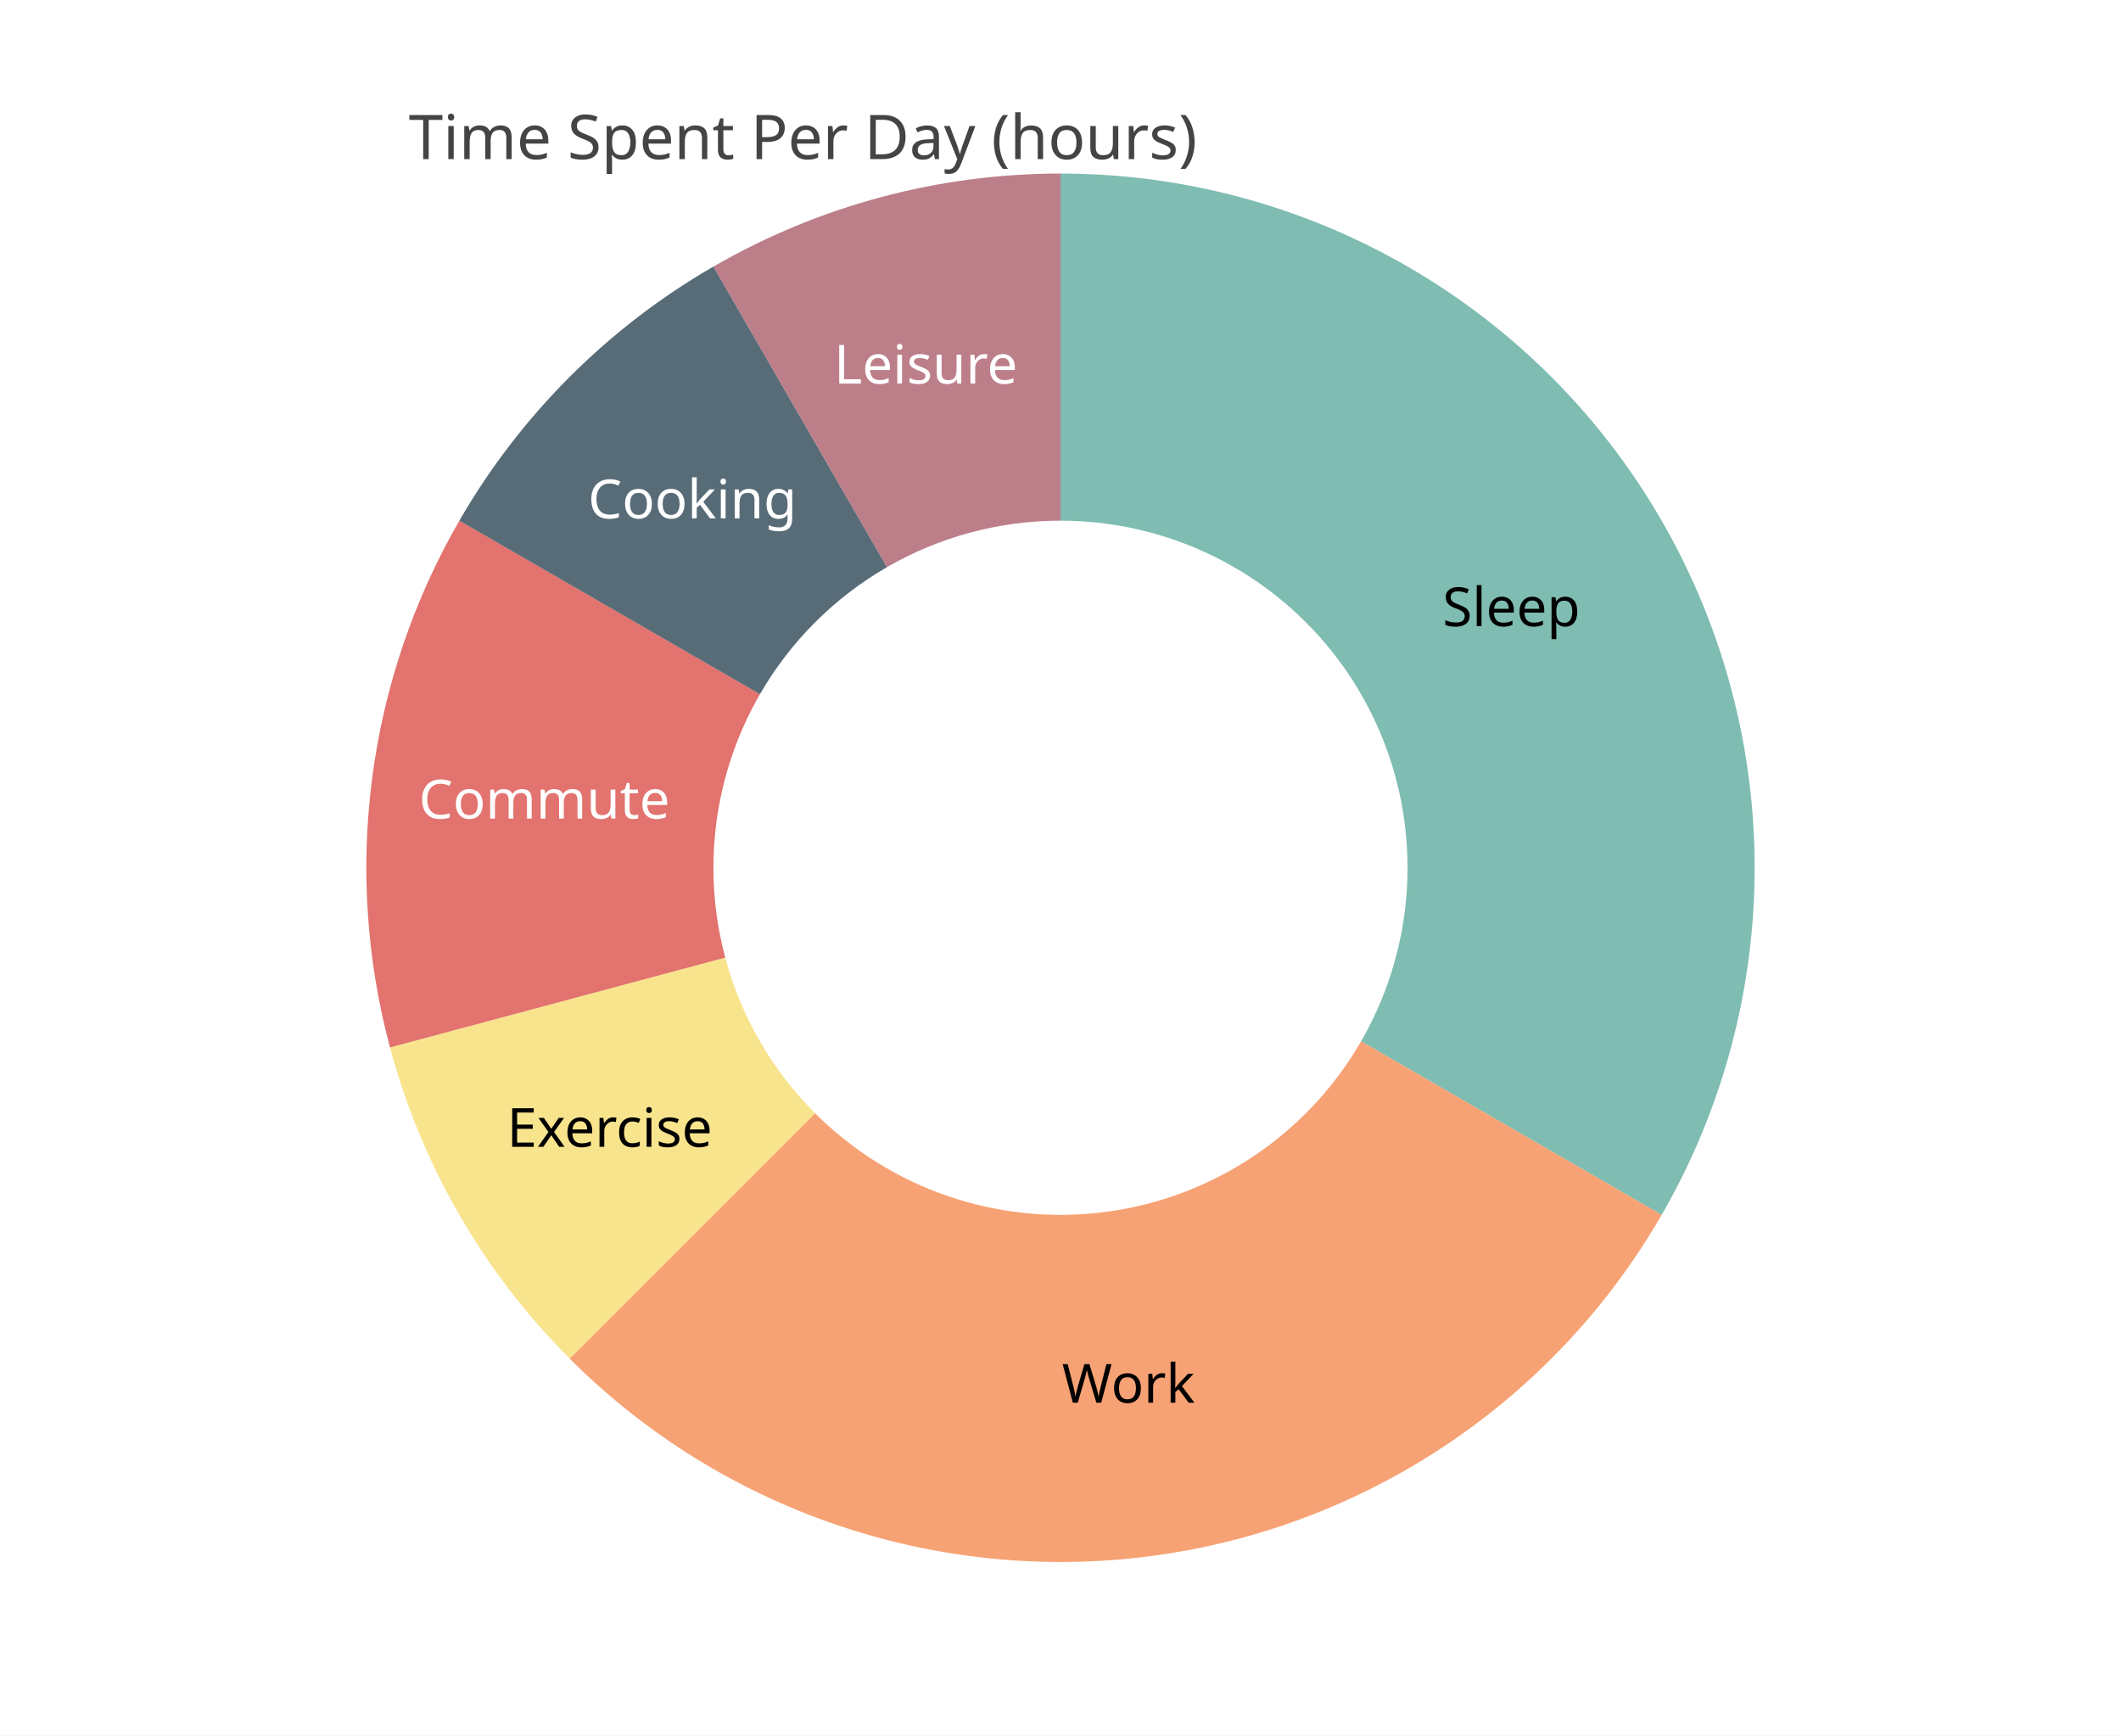
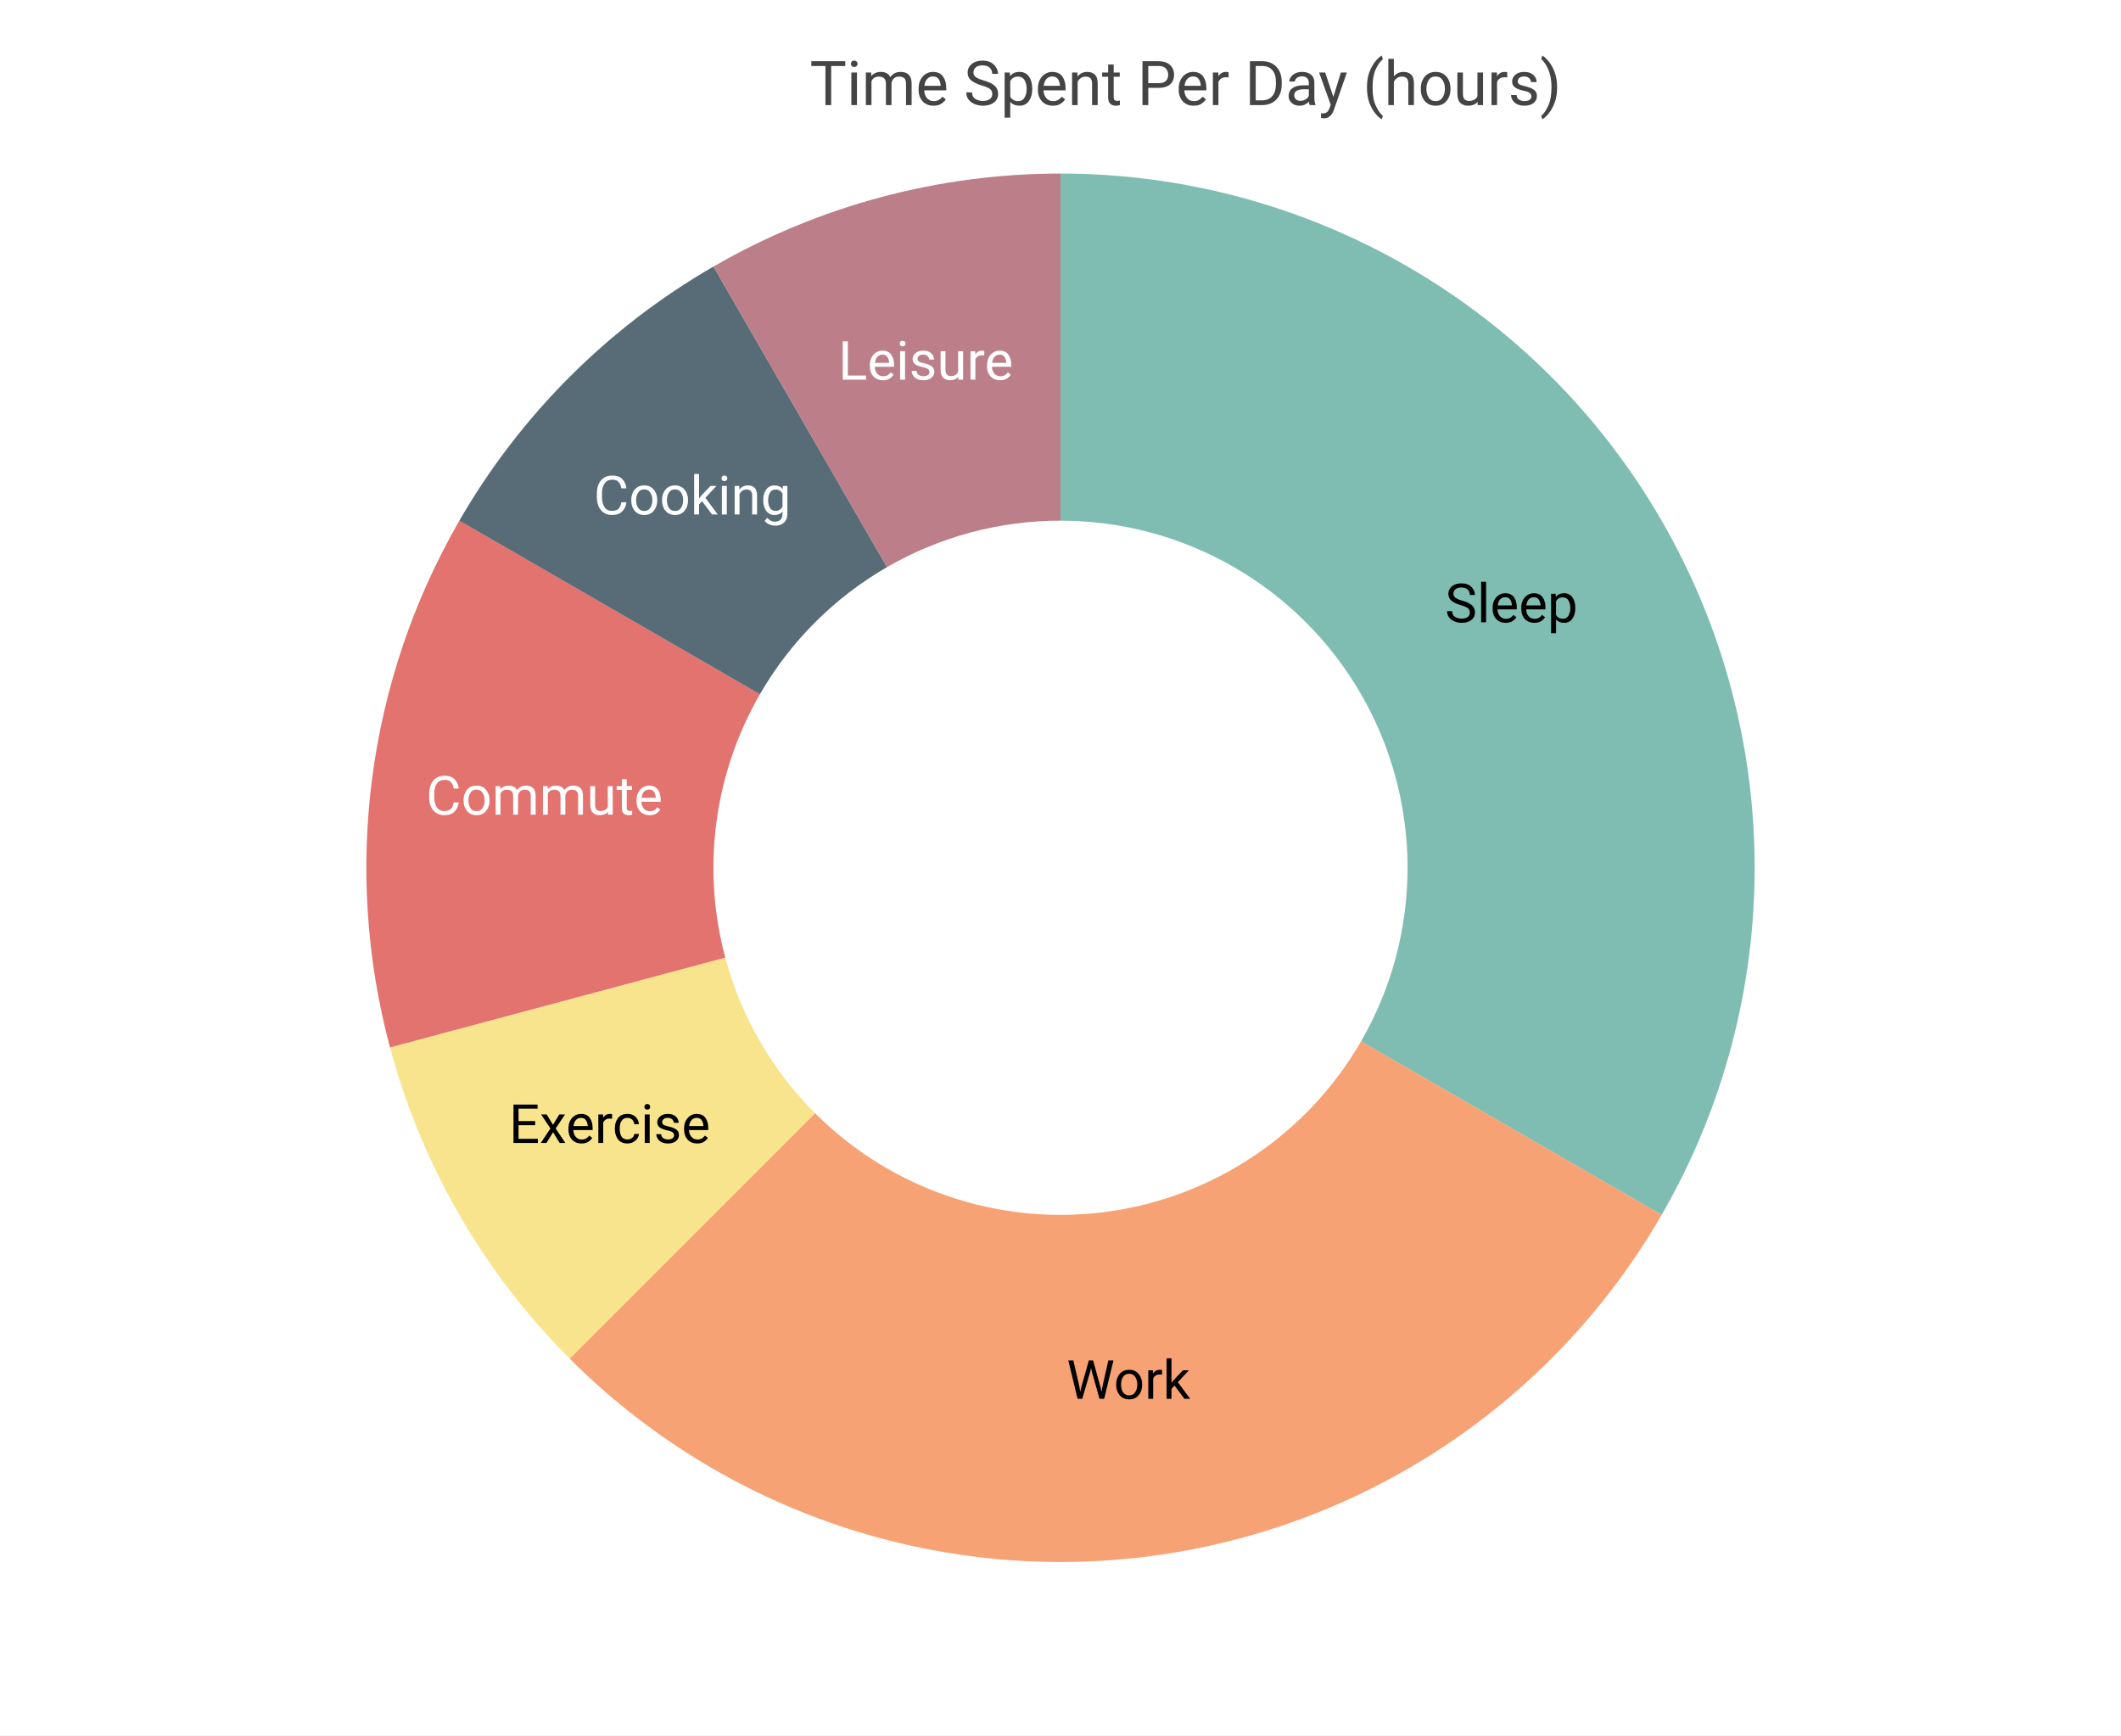
<svg xmlns="http://www.w3.org/2000/svg" width="550" height="450" viewBox="0 0 550 450">
  <path fill="#FFFFFF" d="M0 0 h550 v450 h-550 v-450Z" />
-   <text transform="translate(-169.0, 30)" fill="#444444" font-family="JetBrains Mono" font-weight="normal" font-size="16" x="275.0" y="11.25">Time Spent Per Day (hours)</text>
+   <text transform="translate(-65.0, 16.0)" fill="#444444" font-family="Roboto" font-weight="normal" font-size="16" x="275.0" y="11.25">Time Spent Per Day (hours)</text>
  <defs>
    <clipPath id="plot-clip">
-       <rect x="0" y="0" width="441.0" height="360.0" />
+       <rect x="0" y="0" width="441.0" height="381.0" />
    </clipPath>
  </defs>
  <g>
    <path d="M 275.0 45.0 A 180.0 180.0 0 0 1 430.885 315.0 L 352.942 270.0 A 90.0 90.0 0 0 0 275.0 135.0 Z" fill="#5fab9e" opacity="0.8" />
-     <text x="391.913" y="157.5" fill="#000000" font-size="14" font-family="JetBrains Mono" text-anchor="middle" dominant-baseline="middle">Sleep</text>
+     <text x="391.913" y="157.5" fill="#000000" font-size="14" font-family="Roboto" text-anchor="middle" dominant-baseline="middle">Sleep</text>
    <path d="M 430.885 315.0 A 180.0 180.0 0 0 1 147.721 352.279 L 211.36 288.64 A 90.0 90.0 0 0 0 352.942 270.0 Z" fill="#f58b51" opacity="0.8" />
-     <text x="292.621" y="358.845" fill="#000000" font-size="14" font-family="JetBrains Mono" text-anchor="middle" dominant-baseline="middle">Work</text>
+     <text x="292.621" y="358.845" fill="#000000" font-size="14" font-family="Roboto" text-anchor="middle" dominant-baseline="middle">Work</text>
    <path d="M 147.721 352.279 A 180.0 180.0 0 0 1 101.133 271.587 L 188.067 248.294 A 90.0 90.0 0 0 0 211.36 288.64 Z" fill="#f7dd72" opacity="0.8" />
-     <text x="158.087" y="292.5" fill="#000000" font-size="14" font-family="JetBrains Mono" text-anchor="middle" dominant-baseline="middle">Exercise</text>
+     <text x="158.087" y="292.5" fill="#000000" font-size="14" font-family="Roboto" text-anchor="middle" dominant-baseline="middle">Exercise</text>
    <path d="M 101.133 271.587 A 180.0 180.0 0 0 1 119.115 135.0 L 197.058 180.0 A 90.0 90.0 0 0 0 188.067 248.294 Z" fill="#db504a" opacity="0.8" />
-     <text x="141.155" y="207.379" fill="#ffffff" font-size="14" font-family="JetBrains Mono" text-anchor="middle" dominant-baseline="middle">Commute</text>
+     <text x="141.155" y="207.379" fill="#ffffff" font-size="14" font-family="Roboto" text-anchor="middle" dominant-baseline="middle">Commute</text>
    <path d="M 119.115 135.0 A 180.0 180.0 0 0 1 185 69.115 L 230 147.058 A 90.0 90.0 0 0 0 197.058 180.0 Z" fill="#2e4756" opacity="0.8" />
-     <text x="179.541" y="129.541" fill="#ffffff" font-size="14" font-family="JetBrains Mono" text-anchor="middle" dominant-baseline="middle">Cooking</text>
+     <text x="179.541" y="129.541" fill="#ffffff" font-size="14" font-family="Roboto" text-anchor="middle" dominant-baseline="middle">Cooking</text>
    <path d="M 185 69.115 A 180.0 180.0 0 0 1 275 45.0 L 275.0 135.0 A 90.0 90.0 0 0 0 230 147.058 Z" fill="#ab5f6b" opacity="0.8" />
-     <text x="240.059" y="94.6" fill="#ffffff" font-size="14" font-family="JetBrains Mono" text-anchor="middle" dominant-baseline="middle">Leisure</text>
+     <text x="240.059" y="94.6" fill="#ffffff" font-size="14" font-family="Roboto" text-anchor="middle" dominant-baseline="middle">Leisure</text>
  </g>
</svg>
